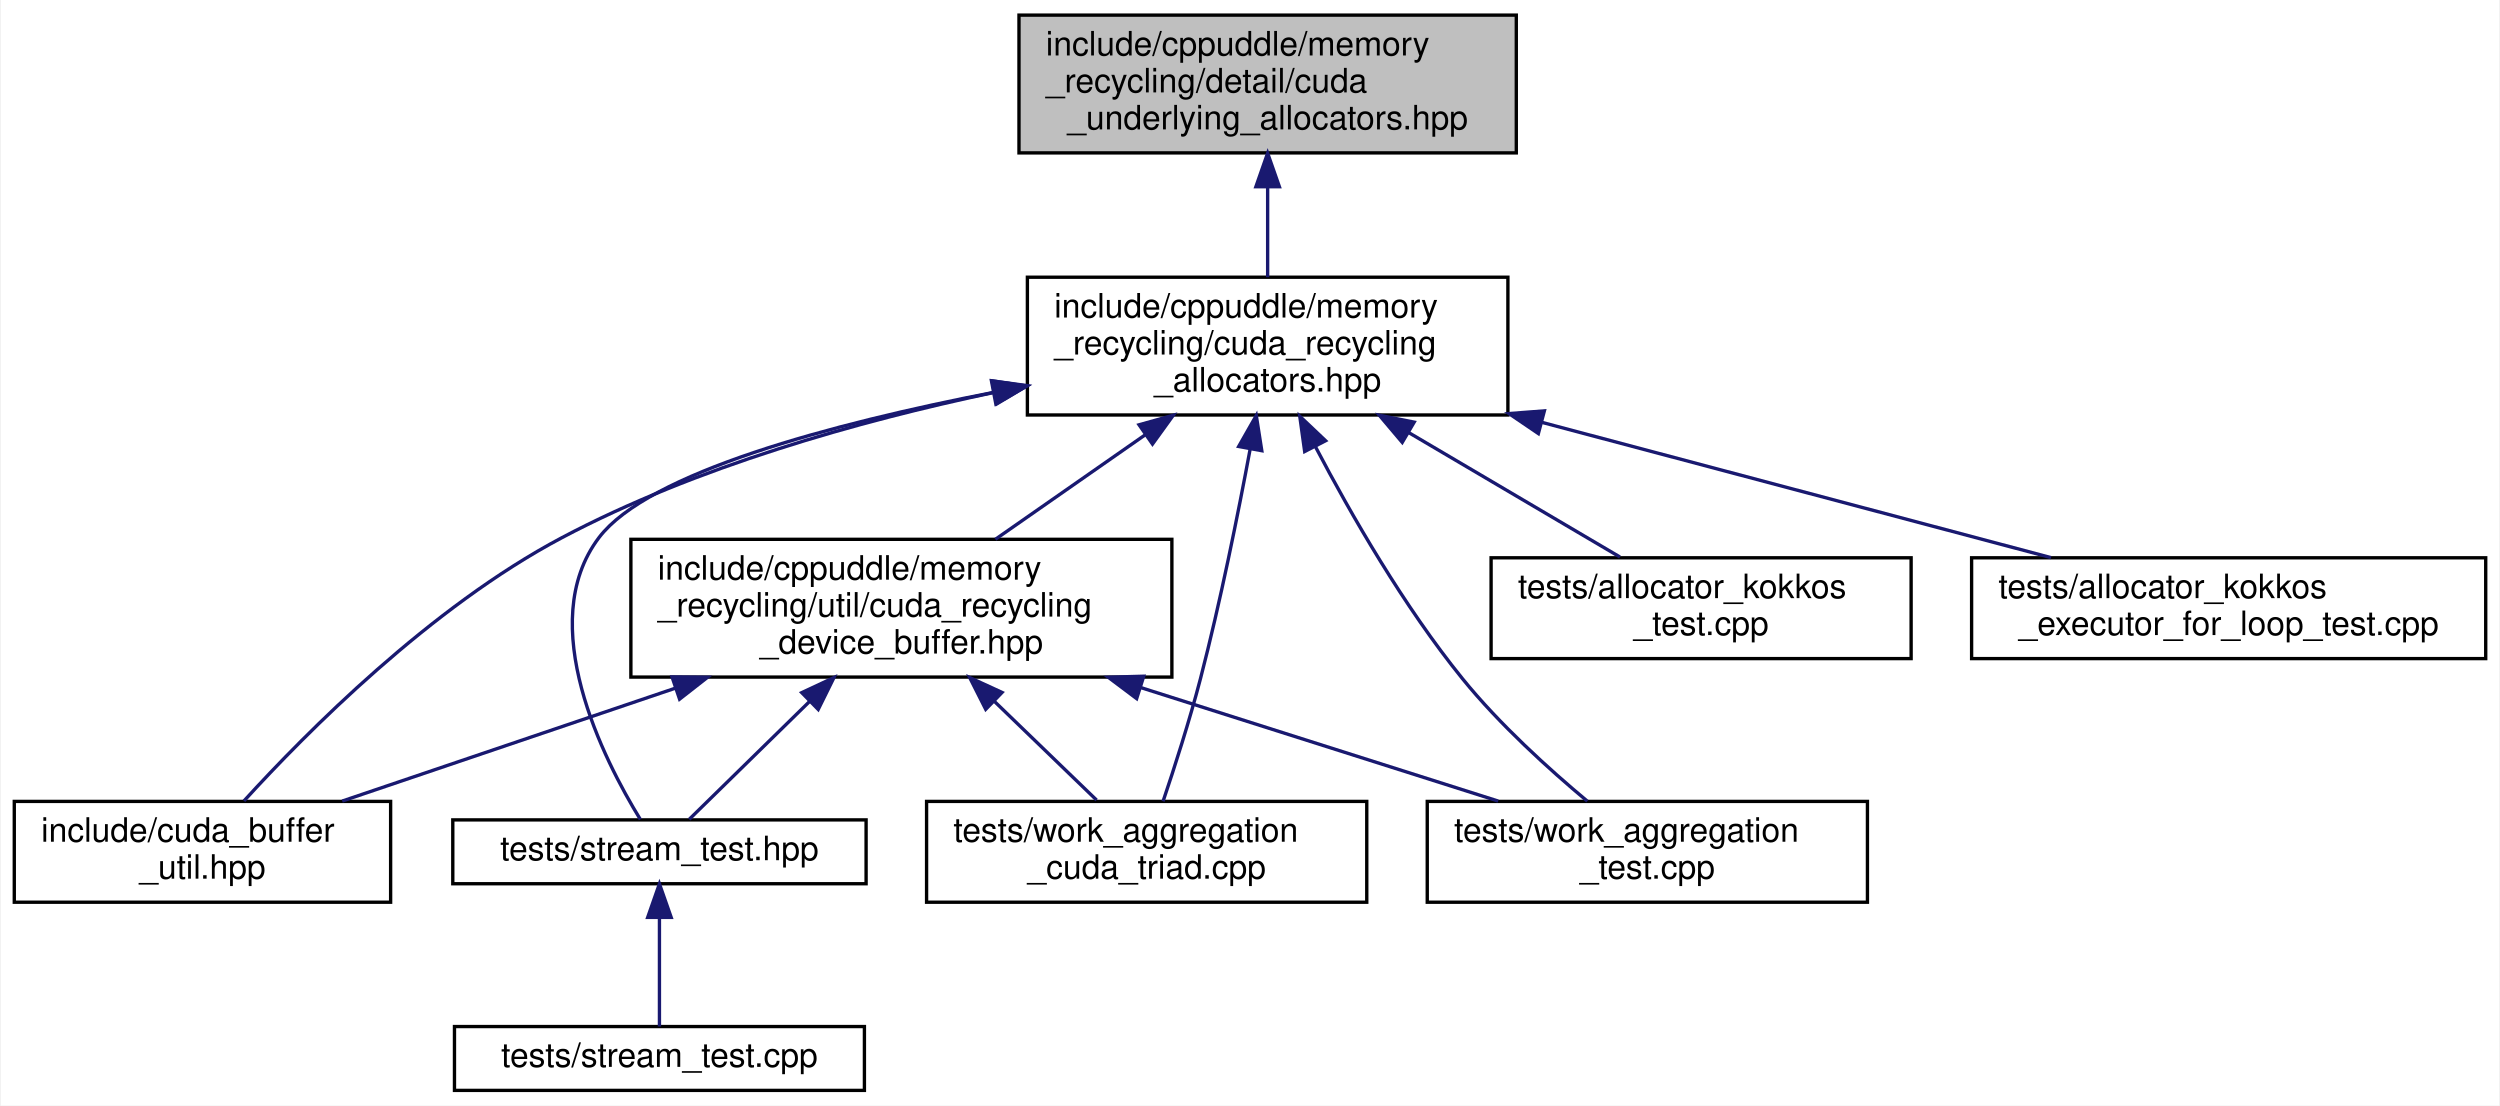
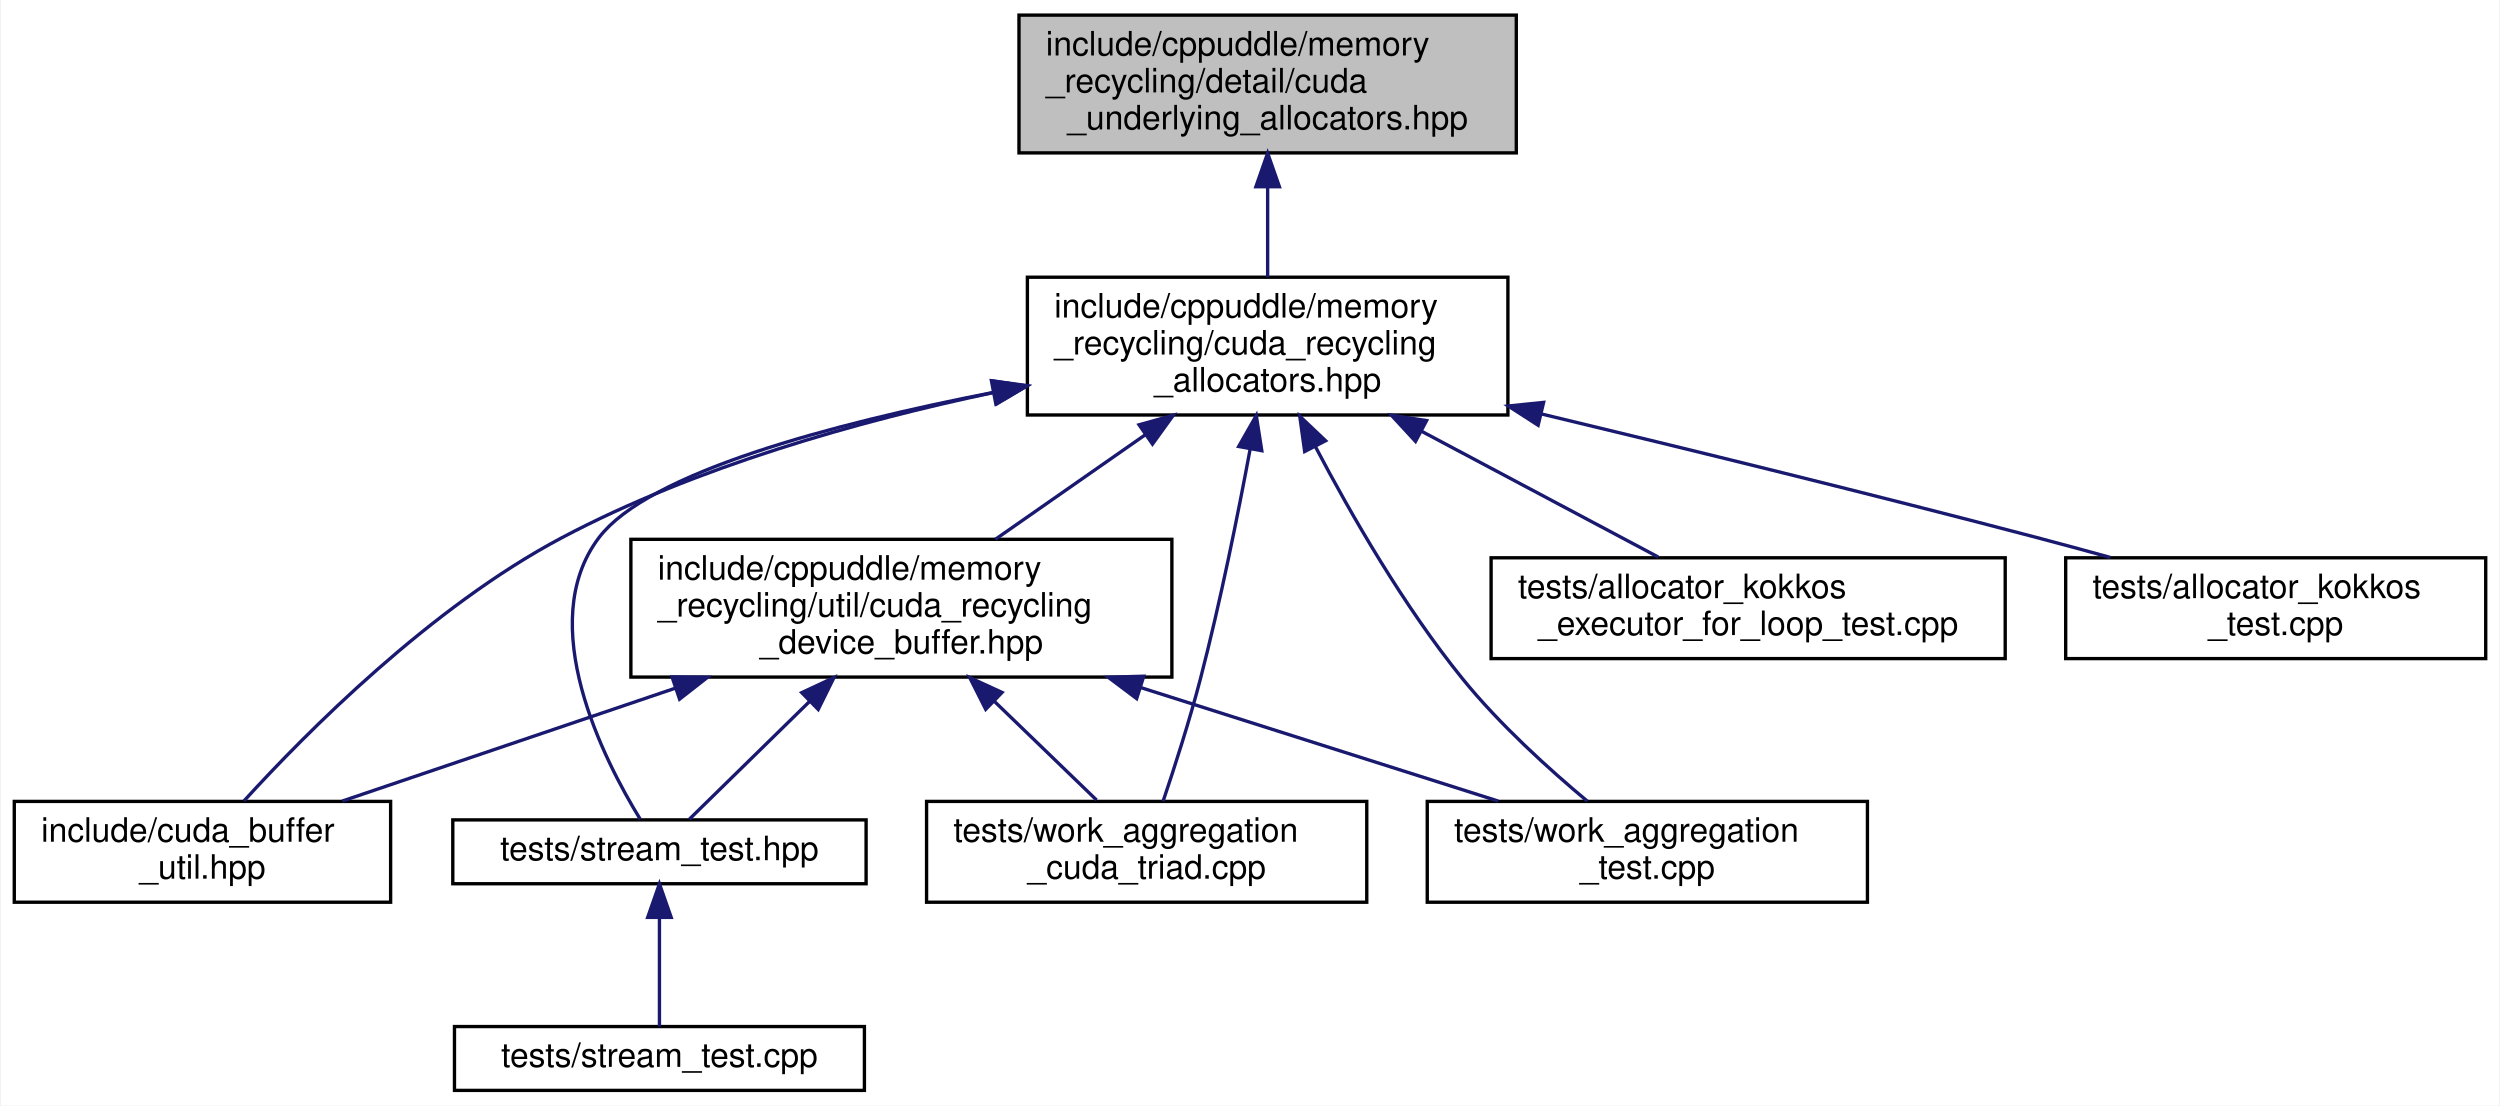
<svg xmlns="http://www.w3.org/2000/svg" xmlns:xlink="http://www.w3.org/1999/xlink" width="744pt" height="329pt" viewBox="0.00 0.00 743.50 329.00">
  <g id="graph0" class="graph" transform="scale(1 1) rotate(0) translate(4 325)">
    <polygon fill="white" stroke="transparent" points="-4,4 -4,-325 739.5,-325 739.5,4 -4,4" />
    <g id="node1" class="node">
      <g id="a_node1">
        <a xlink:title=" ">
          <polygon fill="#bfbfbf" stroke="black" points="299,-279.5 299,-320.5 447,-320.5 447,-279.5 299,-279.5" />
          <text text-anchor="start" x="307" y="-308.5" font-family="Helvetica,sans-Serif" font-size="10.00">include/cppuddle/memory</text>
          <text text-anchor="start" x="307" y="-297.5" font-family="Helvetica,sans-Serif" font-size="10.00">_recycling/detail/cuda</text>
          <text text-anchor="middle" x="373" y="-286.5" font-family="Helvetica,sans-Serif" font-size="10.00">_underlying_allocators.hpp</text>
        </a>
      </g>
    </g>
    <g id="node2" class="node">
      <g id="a_node2">
        <a xlink:href="cuda__recycling__allocators_8hpp.html" target="_top" xlink:title=" ">
          <polygon fill="white" stroke="black" points="301.5,-201.5 301.5,-242.5 444.5,-242.5 444.5,-201.5 301.5,-201.5" />
          <text text-anchor="start" x="309.5" y="-230.5" font-family="Helvetica,sans-Serif" font-size="10.00">include/cppuddle/memory</text>
          <text text-anchor="start" x="309.5" y="-219.5" font-family="Helvetica,sans-Serif" font-size="10.00">_recycling/cuda_recycling</text>
          <text text-anchor="middle" x="373" y="-208.5" font-family="Helvetica,sans-Serif" font-size="10.00">_allocators.hpp</text>
        </a>
      </g>
    </g>
    <g id="edge1" class="edge">
      <path fill="none" stroke="midnightblue" d="M373,-269.3C373,-260.3 373,-250.65 373,-242.51" />
      <polygon fill="midnightblue" stroke="midnightblue" points="369.5,-269.43 373,-279.43 376.5,-269.43 369.5,-269.43" />
    </g>
    <g id="node3" class="node">
      <g id="a_node3">
        <a xlink:href="cuda__recycling__device__buffer_8hpp.html" target="_top" xlink:title="Contains a RAII wrappers for CUDA device buffers. Intended to be used with the recycling allocators b...">
          <polygon fill="white" stroke="black" points="183.5,-123.5 183.5,-164.5 344.5,-164.5 344.5,-123.5 183.5,-123.5" />
          <text text-anchor="start" x="191.5" y="-152.5" font-family="Helvetica,sans-Serif" font-size="10.00">include/cppuddle/memory</text>
          <text text-anchor="start" x="191.5" y="-141.5" font-family="Helvetica,sans-Serif" font-size="10.00">_recycling/util/cuda_recycling</text>
          <text text-anchor="middle" x="264" y="-130.5" font-family="Helvetica,sans-Serif" font-size="10.00">_device_buffer.hpp</text>
        </a>
      </g>
    </g>
    <g id="edge2" class="edge">
      <path fill="none" stroke="midnightblue" d="M336.62,-195.64C322.07,-185.49 305.57,-173.98 291.98,-164.51" />
      <polygon fill="midnightblue" stroke="midnightblue" points="334.73,-198.58 344.93,-201.43 338.73,-192.84 334.73,-198.58" />
    </g>
    <g id="node4" class="node">
      <g id="a_node4">
        <a xlink:href="cuda__buffer__util_8hpp.html" target="_top" xlink:title=" ">
          <polygon fill="white" stroke="black" points="0,-56.5 0,-86.5 112,-86.5 112,-56.5 0,-56.5" />
          <text text-anchor="start" x="8" y="-74.5" font-family="Helvetica,sans-Serif" font-size="10.00">include/cuda_buffer</text>
          <text text-anchor="middle" x="56" y="-63.5" font-family="Helvetica,sans-Serif" font-size="10.00">_util.hpp</text>
        </a>
      </g>
    </g>
    <g id="edge8" class="edge">
      <path fill="none" stroke="midnightblue" d="M291.43,-208.18C251.16,-199.67 202.81,-186.07 163,-165 123.93,-144.33 86.9,-106.99 68.36,-86.65" />
      <polygon fill="midnightblue" stroke="midnightblue" points="290.98,-211.66 301.48,-210.23 292.39,-204.8 290.98,-211.66" />
    </g>
    <g id="node5" class="node">
      <g id="a_node5">
        <a xlink:href="stream__test_8hpp.html" target="_top" xlink:title=" ">
          <polygon fill="white" stroke="black" points="130.5,-62 130.5,-81 253.5,-81 253.5,-62 130.5,-62" />
          <text text-anchor="middle" x="192" y="-69" font-family="Helvetica,sans-Serif" font-size="10.00">tests/stream_test.hpp</text>
        </a>
      </g>
    </g>
    <g id="edge11" class="edge">
      <path fill="none" stroke="midnightblue" d="M291.41,-208.23C243.13,-198.82 188.62,-184.3 174,-165 154.64,-139.44 175.48,-98.8 186.31,-81.15" />
      <polygon fill="midnightblue" stroke="midnightblue" points="290.8,-211.68 301.28,-210.1 292.11,-204.8 290.8,-211.68" />
    </g>
    <g id="node7" class="node">
      <g id="a_node7">
        <a xlink:href="work__aggregation__cuda__triad_8cpp.html" target="_top" xlink:title=" ">
          <polygon fill="white" stroke="black" points="271.5,-56.5 271.5,-86.5 402.5,-86.5 402.5,-56.5 271.5,-56.5" />
          <text text-anchor="start" x="279.5" y="-74.5" font-family="Helvetica,sans-Serif" font-size="10.00">tests/work_aggregation</text>
          <text text-anchor="middle" x="337" y="-63.5" font-family="Helvetica,sans-Serif" font-size="10.00">_cuda_triad.cpp</text>
        </a>
      </g>
    </g>
    <g id="edge12" class="edge">
      <path fill="none" stroke="midnightblue" d="M367.82,-191.49C364.18,-171.94 358.92,-145.79 353,-123 349.76,-110.54 345.28,-96.6 341.88,-86.53" />
      <polygon fill="midnightblue" stroke="midnightblue" points="364.38,-192.13 369.62,-201.34 371.26,-190.87 364.38,-192.13" />
    </g>
    <g id="node8" class="node">
      <g id="a_node8">
        <a xlink:href="work__aggregation__test_8cpp.html" target="_top" xlink:title=" ">
          <polygon fill="white" stroke="black" points="420.5,-56.5 420.5,-86.5 551.5,-86.5 551.5,-56.5 420.5,-56.5" />
          <text text-anchor="start" x="428.5" y="-74.5" font-family="Helvetica,sans-Serif" font-size="10.00">tests/work_aggregation</text>
          <text text-anchor="middle" x="486" y="-63.5" font-family="Helvetica,sans-Serif" font-size="10.00">_test.cpp</text>
        </a>
      </g>
    </g>
    <g id="edge13" class="edge">
      <path fill="none" stroke="midnightblue" d="M387.23,-192.05C397.89,-171.74 413.59,-144.48 431,-123 442.02,-109.41 456.71,-96.11 468.14,-86.57" />
      <polygon fill="midnightblue" stroke="midnightblue" points="384.02,-190.63 382.56,-201.13 390.25,-193.84 384.02,-190.63" />
    </g>
    <g id="node9" class="node">
      <g id="a_node9">
-         <a xlink:href="allocator__kokkos__test_8cpp.html" target="_top" xlink:title=" ">
-           <polygon fill="white" stroke="black" points="439.5,-129 439.5,-159 564.5,-159 564.5,-129 439.5,-129" />
+         <a xlink:href="allocator__kokkos__executor__for__loop__test_8cpp.html" target="_top" xlink:title=" ">
+           <polygon fill="white" stroke="black" points="439.5,-129 439.5,-159 592.5,-159 592.5,-129 439.5,-129" />
          <text text-anchor="start" x="447.5" y="-147" font-family="Helvetica,sans-Serif" font-size="10.00">tests/allocator_kokkos</text>
-           <text text-anchor="middle" x="502" y="-136" font-family="Helvetica,sans-Serif" font-size="10.00">_test.cpp</text>
+           <text text-anchor="middle" x="516" y="-136" font-family="Helvetica,sans-Serif" font-size="10.00">_executor_for_loop_test.cpp</text>
        </a>
      </g>
    </g>
    <g id="edge9" class="edge">
-       <path fill="none" stroke="midnightblue" d="M414.9,-196.31C435.74,-184.04 460.18,-169.64 477.85,-159.23" />
-       <polygon fill="midnightblue" stroke="midnightblue" points="413.06,-193.34 406.22,-201.43 416.61,-199.37 413.06,-193.34" />
+       <path fill="none" stroke="midnightblue" d="M418.83,-196.64C442.06,-184.3 469.46,-169.73 489.23,-159.23" />
+       <polygon fill="midnightblue" stroke="midnightblue" points="417.01,-193.64 409.83,-201.43 420.3,-199.83 417.01,-193.64" />
    </g>
    <g id="node10" class="node">
      <g id="a_node10">
-         <a xlink:href="allocator__kokkos__executor__for__loop__test_8cpp.html" target="_top" xlink:title=" ">
-           <polygon fill="white" stroke="black" points="582.5,-129 582.5,-159 735.5,-159 735.5,-129 582.5,-129" />
-           <text text-anchor="start" x="590.5" y="-147" font-family="Helvetica,sans-Serif" font-size="10.00">tests/allocator_kokkos</text>
-           <text text-anchor="middle" x="659" y="-136" font-family="Helvetica,sans-Serif" font-size="10.00">_executor_for_loop_test.cpp</text>
+         <a xlink:href="allocator__kokkos__test_8cpp.html" target="_top" xlink:title=" ">
+           <polygon fill="white" stroke="black" points="610.5,-129 610.5,-159 735.5,-159 735.5,-129 610.5,-129" />
+           <text text-anchor="start" x="618.5" y="-147" font-family="Helvetica,sans-Serif" font-size="10.00">tests/allocator_kokkos</text>
+           <text text-anchor="middle" x="673" y="-136" font-family="Helvetica,sans-Serif" font-size="10.00">_test.cpp</text>
        </a>
      </g>
    </g>
    <g id="edge10" class="edge">
-       <path fill="none" stroke="midnightblue" d="M454.68,-199.29C503.34,-186.37 563.67,-170.33 606.13,-159.05" />
-       <polygon fill="midnightblue" stroke="midnightblue" points="453.57,-195.97 444.8,-201.92 455.36,-202.73 453.57,-195.97" />
+       <path fill="none" stroke="midnightblue" d="M454.34,-201.84C498.18,-191.32 553.15,-177.85 602,-165 609.06,-163.14 616.49,-161.12 623.79,-159.1" />
+       <polygon fill="midnightblue" stroke="midnightblue" points="453.5,-198.44 444.59,-204.17 455.13,-205.25 453.5,-198.44" />
    </g>
    <g id="edge3" class="edge">
      <path fill="none" stroke="midnightblue" d="M196.84,-120.24C164.19,-109.17 125.97,-96.22 97.59,-86.6" />
      <polygon fill="midnightblue" stroke="midnightblue" points="195.74,-123.56 206.34,-123.46 197.99,-116.93 195.74,-123.56" />
    </g>
    <g id="edge4" class="edge">
      <path fill="none" stroke="midnightblue" d="M236.7,-116.27C224.01,-103.84 209.78,-89.91 200.86,-81.17" />
      <polygon fill="midnightblue" stroke="midnightblue" points="234.35,-118.87 243.94,-123.36 239.25,-113.86 234.35,-118.87" />
    </g>
    <g id="edge6" class="edge">
      <path fill="none" stroke="midnightblue" d="M291.64,-116.31C301.98,-106.32 313.34,-95.35 322.1,-86.89" />
      <polygon fill="midnightblue" stroke="midnightblue" points="289.1,-113.9 284.33,-123.36 293.96,-118.93 289.1,-113.9" />
    </g>
    <g id="edge7" class="edge">
      <path fill="none" stroke="midnightblue" d="M335.23,-120.38C370.18,-109.28 411.19,-96.26 441.61,-86.6" />
      <polygon fill="midnightblue" stroke="midnightblue" points="334.02,-117.09 325.54,-123.46 336.13,-123.76 334.02,-117.09" />
    </g>
    <g id="node6" class="node">
      <g id="a_node6">
        <a xlink:href="stream__test_8cpp.html" target="_top" xlink:title=" ">
          <polygon fill="white" stroke="black" points="131,-0.5 131,-19.5 253,-19.5 253,-0.5 131,-0.5" />
          <text text-anchor="middle" x="192" y="-7.5" font-family="Helvetica,sans-Serif" font-size="10.00">tests/stream_test.cpp</text>
        </a>
      </g>
    </g>
    <g id="edge5" class="edge">
      <path fill="none" stroke="midnightblue" d="M192,-51.82C192,-41 192,-27.9 192,-19.51" />
      <polygon fill="midnightblue" stroke="midnightblue" points="188.5,-51.98 192,-61.98 195.5,-51.98 188.5,-51.98" />
    </g>
  </g>
</svg>
